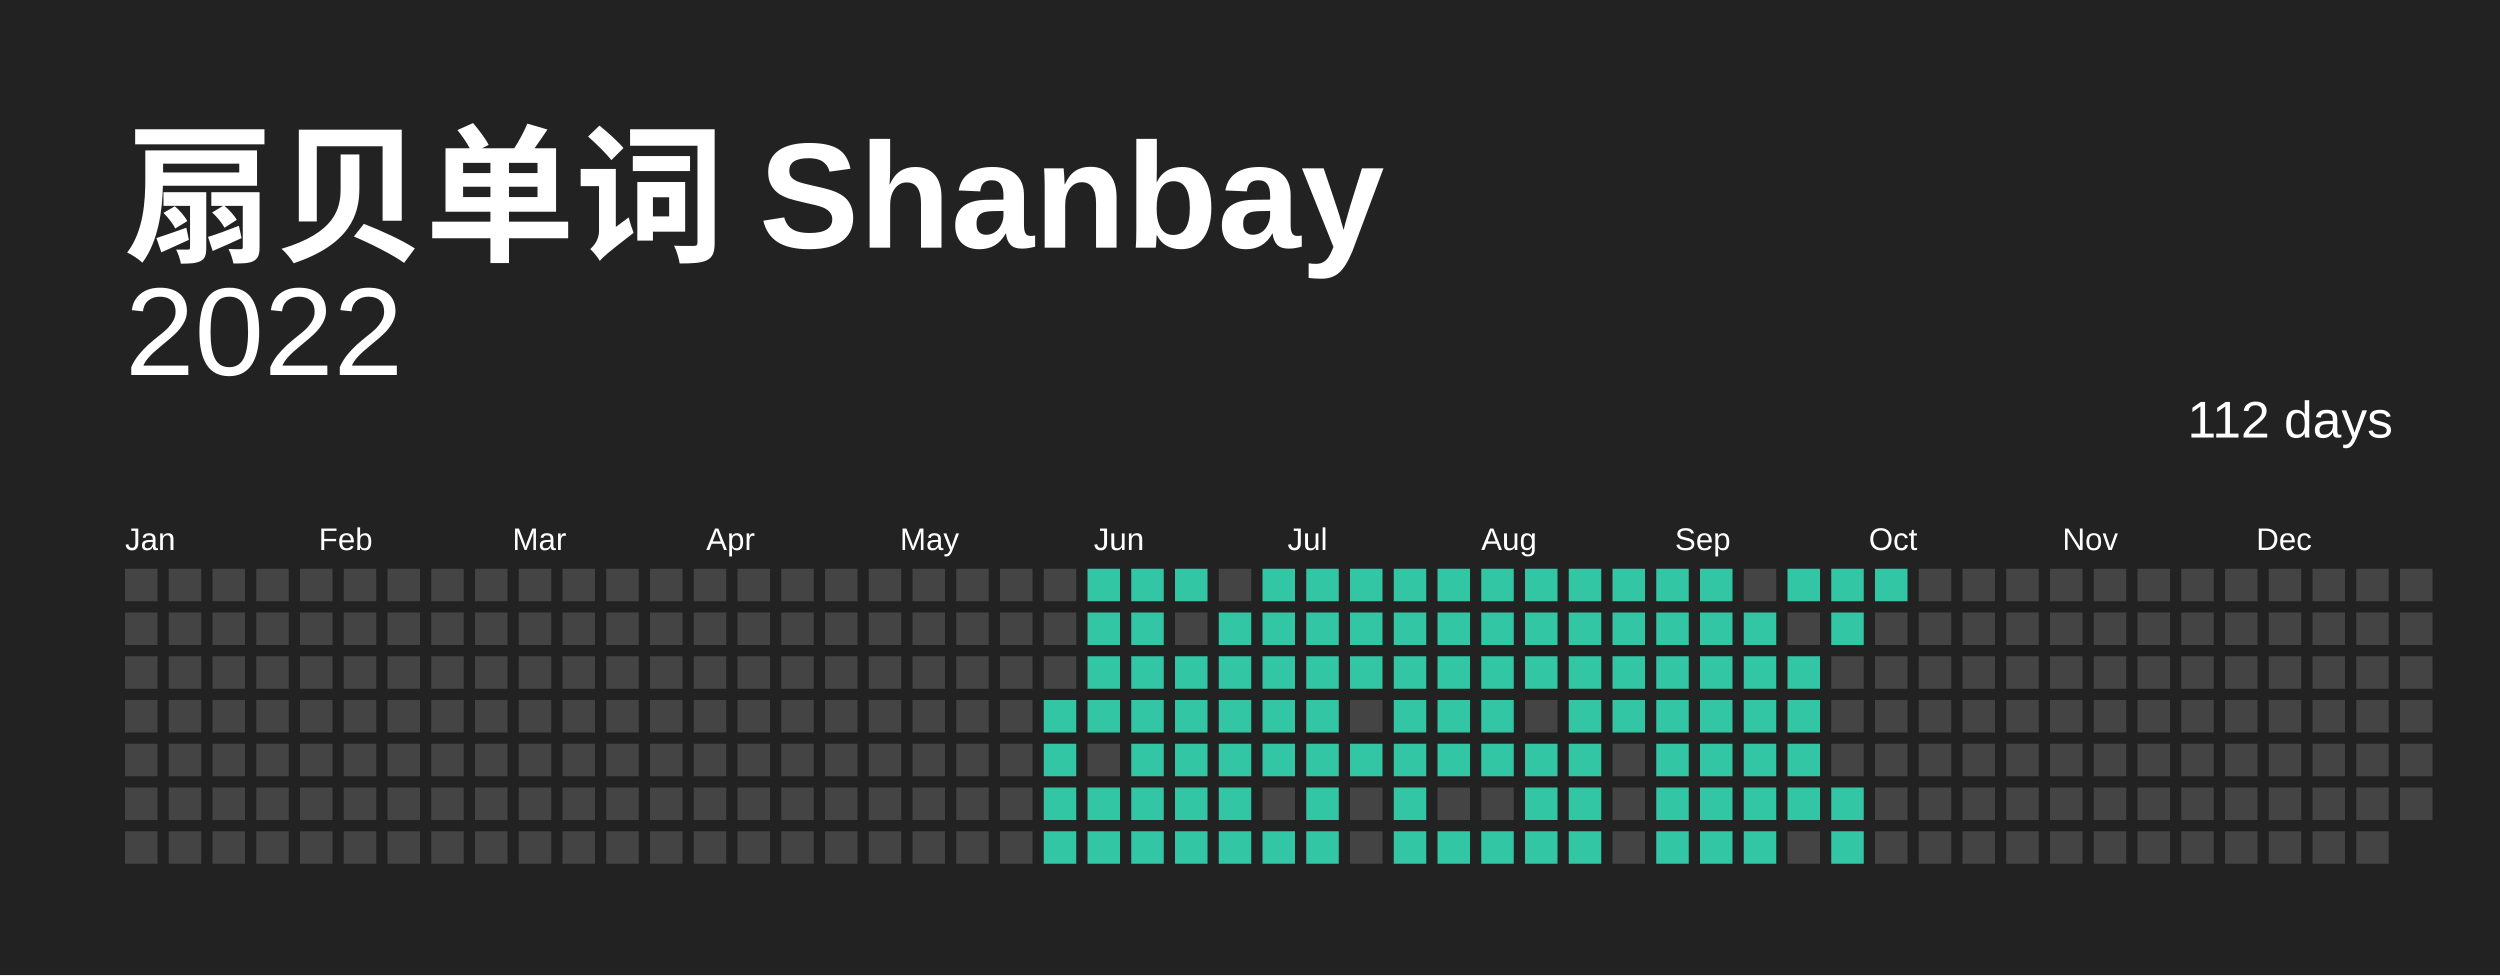
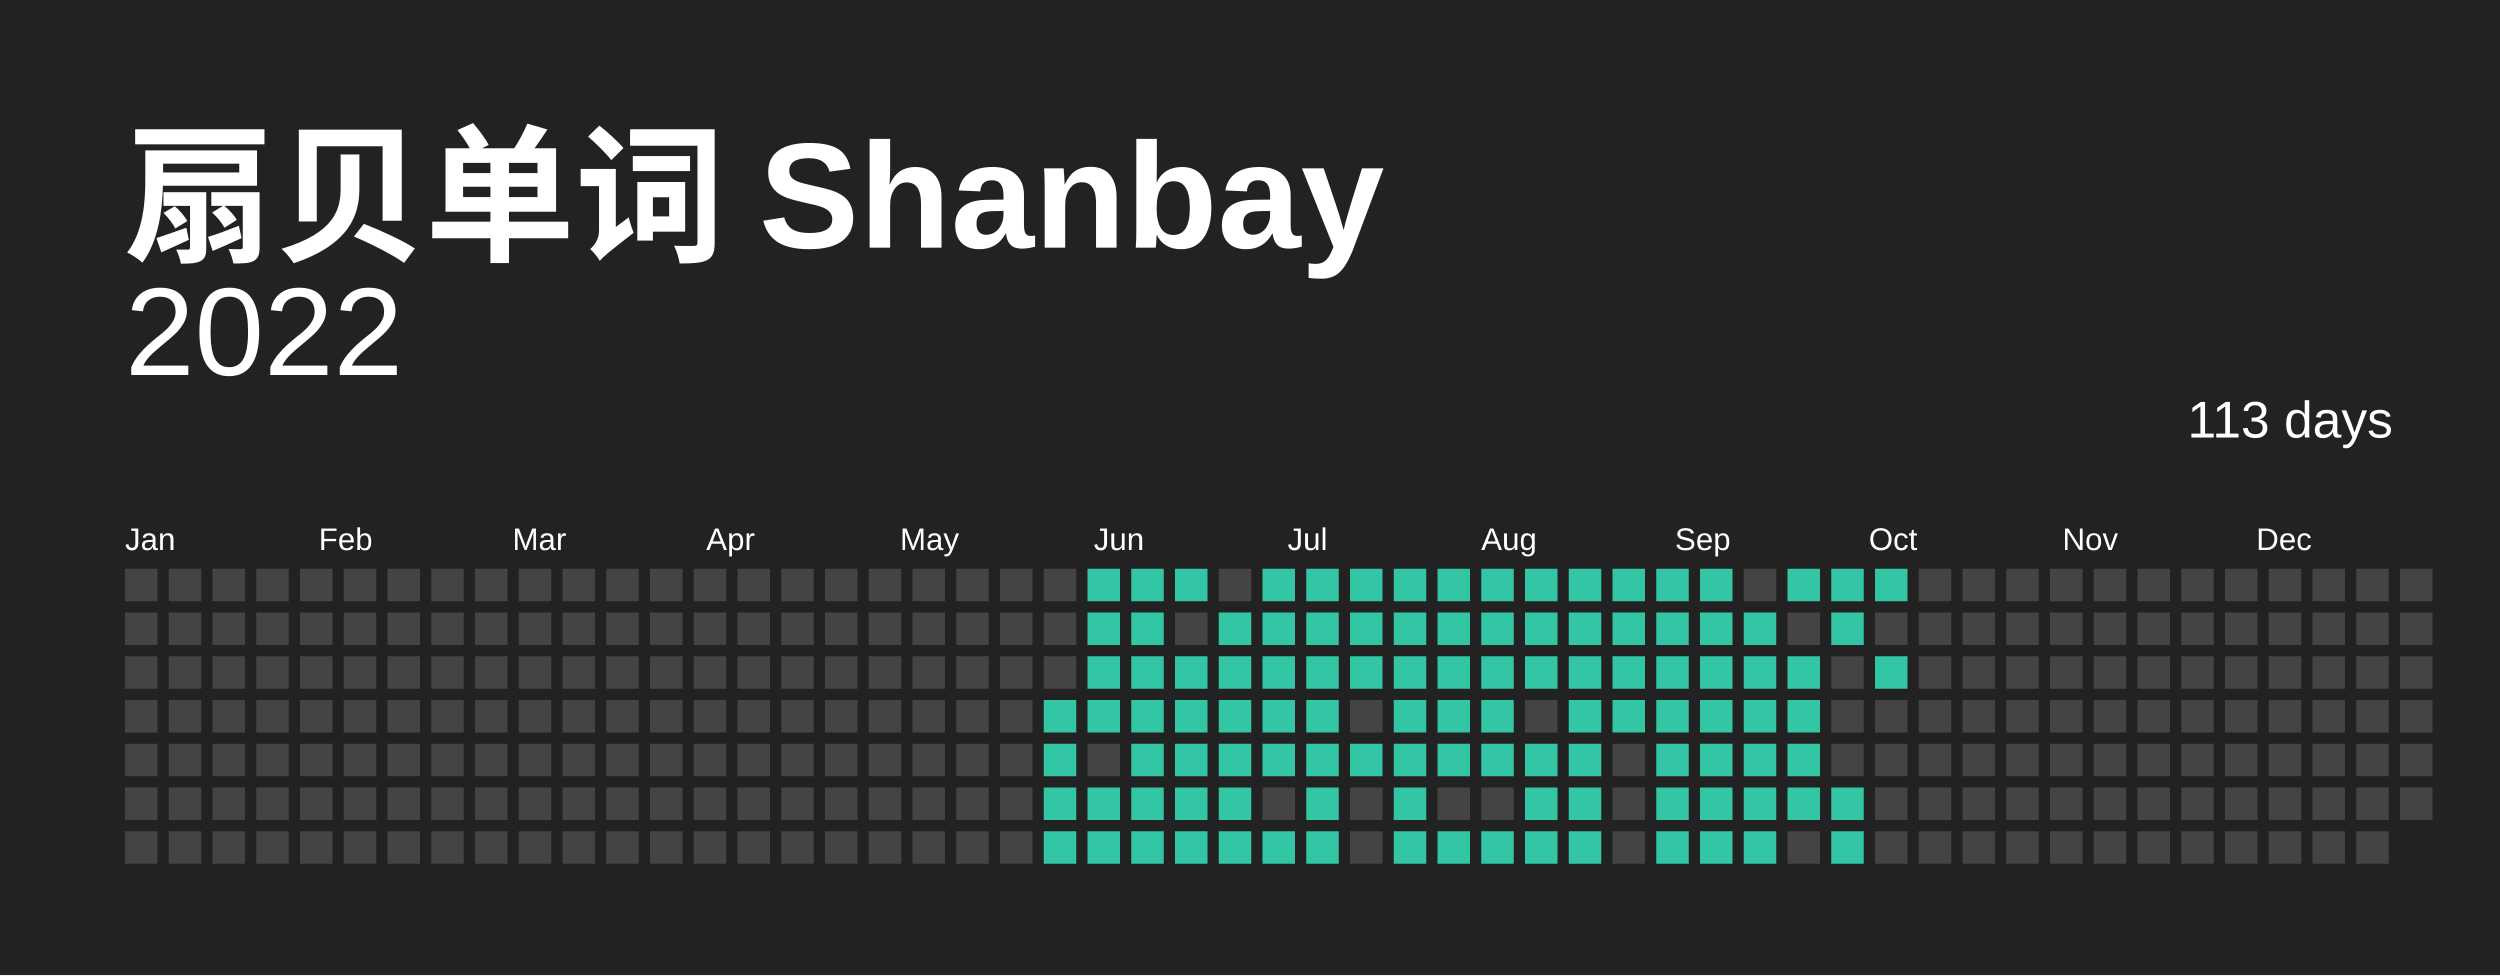
<svg xmlns="http://www.w3.org/2000/svg" baseProfile="full" height="78mm" version="1.1" viewBox="0,0,200,78" width="200mm">
  <defs />
  <rect fill="#222222" height="78" width="200" x="0" y="0" />
  <text fill="#FFFFFF" style="font-size:12px; font-family:Arial; font-weight:bold;" x="10" y="20"> 扇贝单词 Shanbay</text>
  <text alignment-baseline="hanging" fill="#FFFFFF" style="font-size:10.0px; font-family:Arial;" x="10" y="30">2022</text>
-   <text alignment-baseline="hanging" fill="#FFFFFF" style="font-size:4.125px; font-family:Arial;" x="175" y="35">112 days</text>
+   <text alignment-baseline="hanging" fill="#FFFFFF" style="font-size:4.125px; font-family:Arial;" x="175" y="35">113 days</text>
  <text fill="#FFFFFF" style="font-size:2.5px; font-family:Arial" x="10.0" y="44">Jan</text>
  <text fill="#FFFFFF" style="font-size:2.5px; font-family:Arial" x="25.5" y="44">Feb</text>
  <text fill="#FFFFFF" style="font-size:2.5px; font-family:Arial" x="41.0" y="44">Mar</text>
  <text fill="#FFFFFF" style="font-size:2.5px; font-family:Arial" x="56.5" y="44">Apr</text>
  <text fill="#FFFFFF" style="font-size:2.5px; font-family:Arial" x="72.0" y="44">May</text>
  <text fill="#FFFFFF" style="font-size:2.5px; font-family:Arial" x="87.5" y="44">Jun</text>
  <text fill="#FFFFFF" style="font-size:2.5px; font-family:Arial" x="103.0" y="44">Jul</text>
  <text fill="#FFFFFF" style="font-size:2.5px; font-family:Arial" x="118.5" y="44">Aug</text>
  <text fill="#FFFFFF" style="font-size:2.5px; font-family:Arial" x="134.0" y="44">Sep</text>
  <text fill="#FFFFFF" style="font-size:2.5px; font-family:Arial" x="149.5" y="44">Oct</text>
  <text fill="#FFFFFF" style="font-size:2.5px; font-family:Arial" x="165.0" y="44">Nov</text>
  <text fill="#FFFFFF" style="font-size:2.5px; font-family:Arial" x="180.5" y="44">Dec</text>
  <rect fill="#444444" height="2.6" width="2.6" x="10.0" y="45.5" />
  <rect fill="#444444" height="2.6" width="2.6" x="10.0" y="49.0" />
  <rect fill="#444444" height="2.6" width="2.6" x="10.0" y="52.5" />
  <rect fill="#444444" height="2.6" width="2.6" x="10.0" y="56.0" />
  <rect fill="#444444" height="2.6" width="2.6" x="10.0" y="59.5" />
  <rect fill="#444444" height="2.6" width="2.6" x="10.0" y="63.0" />
  <rect fill="#444444" height="2.6" width="2.6" x="10.0" y="66.5" />
  <rect fill="#444444" height="2.6" width="2.6" x="13.5" y="45.5" />
  <rect fill="#444444" height="2.6" width="2.6" x="13.5" y="49.0" />
  <rect fill="#444444" height="2.6" width="2.6" x="13.5" y="52.5" />
  <rect fill="#444444" height="2.6" width="2.6" x="13.5" y="56.0" />
  <rect fill="#444444" height="2.6" width="2.6" x="13.5" y="59.5" />
  <rect fill="#444444" height="2.6" width="2.6" x="13.5" y="63.0" />
  <rect fill="#444444" height="2.6" width="2.6" x="13.5" y="66.5" />
  <rect fill="#444444" height="2.6" width="2.6" x="17.0" y="45.5" />
  <rect fill="#444444" height="2.6" width="2.6" x="17.0" y="49.0" />
  <rect fill="#444444" height="2.6" width="2.6" x="17.0" y="52.5" />
  <rect fill="#444444" height="2.6" width="2.6" x="17.0" y="56.0" />
  <rect fill="#444444" height="2.6" width="2.6" x="17.0" y="59.5" />
  <rect fill="#444444" height="2.6" width="2.6" x="17.0" y="63.0" />
  <rect fill="#444444" height="2.6" width="2.6" x="17.0" y="66.5" />
  <rect fill="#444444" height="2.6" width="2.6" x="20.5" y="45.5" />
  <rect fill="#444444" height="2.6" width="2.6" x="20.5" y="49.0" />
  <rect fill="#444444" height="2.6" width="2.6" x="20.5" y="52.5" />
  <rect fill="#444444" height="2.6" width="2.6" x="20.5" y="56.0" />
  <rect fill="#444444" height="2.6" width="2.6" x="20.5" y="59.5" />
  <rect fill="#444444" height="2.6" width="2.6" x="20.5" y="63.0" />
  <rect fill="#444444" height="2.6" width="2.6" x="20.5" y="66.5" />
  <rect fill="#444444" height="2.6" width="2.6" x="24.0" y="45.5" />
  <rect fill="#444444" height="2.6" width="2.6" x="24.0" y="49.0" />
  <rect fill="#444444" height="2.6" width="2.6" x="24.0" y="52.5" />
  <rect fill="#444444" height="2.6" width="2.6" x="24.0" y="56.0" />
  <rect fill="#444444" height="2.6" width="2.6" x="24.0" y="59.5" />
  <rect fill="#444444" height="2.6" width="2.6" x="24.0" y="63.0" />
  <rect fill="#444444" height="2.6" width="2.6" x="24.0" y="66.5" />
  <rect fill="#444444" height="2.6" width="2.6" x="27.5" y="45.5" />
  <rect fill="#444444" height="2.6" width="2.6" x="27.5" y="49.0" />
  <rect fill="#444444" height="2.6" width="2.6" x="27.5" y="52.5" />
  <rect fill="#444444" height="2.6" width="2.6" x="27.5" y="56.0" />
  <rect fill="#444444" height="2.6" width="2.6" x="27.5" y="59.5" />
  <rect fill="#444444" height="2.6" width="2.6" x="27.5" y="63.0" />
  <rect fill="#444444" height="2.6" width="2.6" x="27.5" y="66.5" />
  <rect fill="#444444" height="2.6" width="2.6" x="31.0" y="45.5" />
  <rect fill="#444444" height="2.6" width="2.6" x="31.0" y="49.0" />
  <rect fill="#444444" height="2.6" width="2.6" x="31.0" y="52.5" />
  <rect fill="#444444" height="2.6" width="2.6" x="31.0" y="56.0" />
  <rect fill="#444444" height="2.6" width="2.6" x="31.0" y="59.5" />
  <rect fill="#444444" height="2.6" width="2.6" x="31.0" y="63.0" />
  <rect fill="#444444" height="2.6" width="2.6" x="31.0" y="66.5" />
  <rect fill="#444444" height="2.6" width="2.6" x="34.5" y="45.5" />
  <rect fill="#444444" height="2.6" width="2.6" x="34.5" y="49.0" />
  <rect fill="#444444" height="2.6" width="2.6" x="34.5" y="52.5" />
  <rect fill="#444444" height="2.6" width="2.6" x="34.5" y="56.0" />
  <rect fill="#444444" height="2.6" width="2.6" x="34.5" y="59.5" />
  <rect fill="#444444" height="2.6" width="2.6" x="34.5" y="63.0" />
  <rect fill="#444444" height="2.6" width="2.6" x="34.5" y="66.5" />
  <rect fill="#444444" height="2.6" width="2.6" x="38.0" y="45.5" />
  <rect fill="#444444" height="2.6" width="2.6" x="38.0" y="49.0" />
  <rect fill="#444444" height="2.6" width="2.6" x="38.0" y="52.5" />
  <rect fill="#444444" height="2.6" width="2.6" x="38.0" y="56.0" />
  <rect fill="#444444" height="2.6" width="2.6" x="38.0" y="59.5" />
  <rect fill="#444444" height="2.6" width="2.6" x="38.0" y="63.0" />
  <rect fill="#444444" height="2.6" width="2.6" x="38.0" y="66.5" />
  <rect fill="#444444" height="2.6" width="2.6" x="41.5" y="45.5" />
  <rect fill="#444444" height="2.6" width="2.6" x="41.5" y="49.0" />
  <rect fill="#444444" height="2.6" width="2.6" x="41.5" y="52.5" />
  <rect fill="#444444" height="2.6" width="2.6" x="41.5" y="56.0" />
  <rect fill="#444444" height="2.6" width="2.6" x="41.5" y="59.5" />
  <rect fill="#444444" height="2.6" width="2.6" x="41.5" y="63.0" />
  <rect fill="#444444" height="2.6" width="2.6" x="41.5" y="66.5" />
  <rect fill="#444444" height="2.6" width="2.6" x="45.0" y="45.5" />
  <rect fill="#444444" height="2.6" width="2.6" x="45.0" y="49.0" />
  <rect fill="#444444" height="2.6" width="2.6" x="45.0" y="52.5" />
  <rect fill="#444444" height="2.6" width="2.6" x="45.0" y="56.0" />
  <rect fill="#444444" height="2.6" width="2.6" x="45.0" y="59.5" />
  <rect fill="#444444" height="2.6" width="2.6" x="45.0" y="63.0" />
  <rect fill="#444444" height="2.6" width="2.6" x="45.0" y="66.5" />
  <rect fill="#444444" height="2.6" width="2.6" x="48.5" y="45.5" />
  <rect fill="#444444" height="2.6" width="2.6" x="48.5" y="49.0" />
  <rect fill="#444444" height="2.6" width="2.6" x="48.5" y="52.5" />
  <rect fill="#444444" height="2.6" width="2.6" x="48.5" y="56.0" />
  <rect fill="#444444" height="2.6" width="2.6" x="48.5" y="59.5" />
  <rect fill="#444444" height="2.6" width="2.6" x="48.5" y="63.0" />
  <rect fill="#444444" height="2.6" width="2.6" x="48.5" y="66.5" />
  <rect fill="#444444" height="2.6" width="2.6" x="52.0" y="45.5" />
  <rect fill="#444444" height="2.6" width="2.6" x="52.0" y="49.0" />
  <rect fill="#444444" height="2.6" width="2.6" x="52.0" y="52.5" />
  <rect fill="#444444" height="2.6" width="2.6" x="52.0" y="56.0" />
  <rect fill="#444444" height="2.6" width="2.6" x="52.0" y="59.5" />
  <rect fill="#444444" height="2.6" width="2.6" x="52.0" y="63.0" />
  <rect fill="#444444" height="2.6" width="2.6" x="52.0" y="66.5" />
  <rect fill="#444444" height="2.6" width="2.6" x="55.5" y="45.5" />
  <rect fill="#444444" height="2.6" width="2.6" x="55.5" y="49.0" />
  <rect fill="#444444" height="2.6" width="2.6" x="55.5" y="52.5" />
  <rect fill="#444444" height="2.6" width="2.6" x="55.5" y="56.0" />
  <rect fill="#444444" height="2.6" width="2.6" x="55.5" y="59.5" />
  <rect fill="#444444" height="2.6" width="2.6" x="55.5" y="63.0" />
  <rect fill="#444444" height="2.6" width="2.6" x="55.5" y="66.5" />
  <rect fill="#444444" height="2.6" width="2.6" x="59.0" y="45.5" />
  <rect fill="#444444" height="2.6" width="2.6" x="59.0" y="49.0" />
  <rect fill="#444444" height="2.6" width="2.6" x="59.0" y="52.5" />
  <rect fill="#444444" height="2.6" width="2.6" x="59.0" y="56.0" />
  <rect fill="#444444" height="2.6" width="2.6" x="59.0" y="59.5" />
  <rect fill="#444444" height="2.6" width="2.6" x="59.0" y="63.0" />
  <rect fill="#444444" height="2.6" width="2.6" x="59.0" y="66.5" />
  <rect fill="#444444" height="2.6" width="2.6" x="62.5" y="45.5" />
  <rect fill="#444444" height="2.6" width="2.6" x="62.5" y="49.0" />
  <rect fill="#444444" height="2.6" width="2.6" x="62.5" y="52.5" />
  <rect fill="#444444" height="2.6" width="2.6" x="62.5" y="56.0" />
  <rect fill="#444444" height="2.6" width="2.6" x="62.5" y="59.5" />
  <rect fill="#444444" height="2.6" width="2.6" x="62.5" y="63.0" />
  <rect fill="#444444" height="2.6" width="2.6" x="62.5" y="66.5" />
  <rect fill="#444444" height="2.6" width="2.6" x="66.0" y="45.5" />
  <rect fill="#444444" height="2.6" width="2.6" x="66.0" y="49.0" />
  <rect fill="#444444" height="2.6" width="2.6" x="66.0" y="52.5" />
  <rect fill="#444444" height="2.6" width="2.6" x="66.0" y="56.0" />
  <rect fill="#444444" height="2.6" width="2.6" x="66.0" y="59.5" />
  <rect fill="#444444" height="2.6" width="2.6" x="66.0" y="63.0" />
  <rect fill="#444444" height="2.6" width="2.6" x="66.0" y="66.5" />
  <rect fill="#444444" height="2.6" width="2.6" x="69.5" y="45.5" />
  <rect fill="#444444" height="2.6" width="2.6" x="69.5" y="49.0" />
  <rect fill="#444444" height="2.6" width="2.6" x="69.5" y="52.5" />
  <rect fill="#444444" height="2.6" width="2.6" x="69.5" y="56.0" />
  <rect fill="#444444" height="2.6" width="2.6" x="69.5" y="59.5" />
  <rect fill="#444444" height="2.6" width="2.6" x="69.5" y="63.0" />
  <rect fill="#444444" height="2.6" width="2.6" x="69.5" y="66.5" />
  <rect fill="#444444" height="2.6" width="2.6" x="73.0" y="45.5" />
  <rect fill="#444444" height="2.6" width="2.6" x="73.0" y="49.0" />
  <rect fill="#444444" height="2.6" width="2.6" x="73.0" y="52.5" />
  <rect fill="#444444" height="2.6" width="2.6" x="73.0" y="56.0" />
  <rect fill="#444444" height="2.6" width="2.6" x="73.0" y="59.5" />
  <rect fill="#444444" height="2.6" width="2.6" x="73.0" y="63.0" />
  <rect fill="#444444" height="2.6" width="2.6" x="73.0" y="66.5" />
  <rect fill="#444444" height="2.6" width="2.6" x="76.5" y="45.5" />
  <rect fill="#444444" height="2.6" width="2.6" x="76.5" y="49.0" />
  <rect fill="#444444" height="2.6" width="2.6" x="76.5" y="52.5" />
  <rect fill="#444444" height="2.6" width="2.6" x="76.5" y="56.0" />
  <rect fill="#444444" height="2.6" width="2.6" x="76.5" y="59.5" />
  <rect fill="#444444" height="2.6" width="2.6" x="76.5" y="63.0" />
  <rect fill="#444444" height="2.6" width="2.6" x="76.5" y="66.5" />
  <rect fill="#444444" height="2.6" width="2.6" x="80.0" y="45.5" />
  <rect fill="#444444" height="2.6" width="2.6" x="80.0" y="49.0" />
  <rect fill="#444444" height="2.6" width="2.6" x="80.0" y="52.5" />
  <rect fill="#444444" height="2.6" width="2.6" x="80.0" y="56.0" />
  <rect fill="#444444" height="2.6" width="2.6" x="80.0" y="59.5" />
  <rect fill="#444444" height="2.6" width="2.6" x="80.0" y="63.0" />
  <rect fill="#444444" height="2.6" width="2.6" x="80.0" y="66.5" />
  <rect fill="#444444" height="2.6" width="2.6" x="83.5" y="45.5" />
  <rect fill="#444444" height="2.6" width="2.6" x="83.5" y="49.0" />
  <rect fill="#444444" height="2.6" width="2.6" x="83.5" y="52.5" />
  <rect fill="#33C6A4" height="2.6" width="2.6" x="83.5" y="56.0" />
  <rect fill="#33C6A4" height="2.6" width="2.6" x="83.5" y="59.5" />
  <rect fill="#33C6A4" height="2.6" width="2.6" x="83.5" y="63.0" />
  <rect fill="#33C6A4" height="2.6" width="2.6" x="83.5" y="66.5" />
  <rect fill="#33C6A4" height="2.6" width="2.6" x="87.0" y="45.5" />
  <rect fill="#33C6A4" height="2.6" width="2.6" x="87.0" y="49.0" />
  <rect fill="#33C6A4" height="2.6" width="2.6" x="87.0" y="52.5" />
  <rect fill="#33C6A4" height="2.6" width="2.6" x="87.0" y="56.0" />
  <rect fill="#444444" height="2.6" width="2.6" x="87.0" y="59.5" />
  <rect fill="#33C6A4" height="2.6" width="2.6" x="87.0" y="63.0" />
  <rect fill="#33C6A4" height="2.6" width="2.6" x="87.0" y="66.5" />
  <rect fill="#33C6A4" height="2.6" width="2.6" x="90.5" y="45.5" />
  <rect fill="#33C6A4" height="2.6" width="2.6" x="90.5" y="49.0" />
  <rect fill="#33C6A4" height="2.6" width="2.6" x="90.5" y="52.5" />
  <rect fill="#33C6A4" height="2.6" width="2.6" x="90.5" y="56.0" />
  <rect fill="#33C6A4" height="2.6" width="2.6" x="90.5" y="59.5" />
  <rect fill="#33C6A4" height="2.6" width="2.6" x="90.5" y="63.0" />
  <rect fill="#33C6A4" height="2.6" width="2.6" x="90.5" y="66.5" />
  <rect fill="#33C6A4" height="2.6" width="2.6" x="94.0" y="45.5" />
  <rect fill="#444444" height="2.6" width="2.6" x="94.0" y="49.0" />
  <rect fill="#33C6A4" height="2.6" width="2.6" x="94.0" y="52.5" />
  <rect fill="#33C6A4" height="2.6" width="2.6" x="94.0" y="56.0" />
  <rect fill="#33C6A4" height="2.6" width="2.6" x="94.0" y="59.5" />
  <rect fill="#33C6A4" height="2.6" width="2.6" x="94.0" y="63.0" />
  <rect fill="#33C6A4" height="2.6" width="2.6" x="94.0" y="66.5" />
  <rect fill="#444444" height="2.6" width="2.6" x="97.5" y="45.5" />
  <rect fill="#33C6A4" height="2.6" width="2.6" x="97.5" y="49.0" />
  <rect fill="#33C6A4" height="2.6" width="2.6" x="97.5" y="52.5" />
  <rect fill="#33C6A4" height="2.6" width="2.6" x="97.5" y="56.0" />
  <rect fill="#33C6A4" height="2.6" width="2.6" x="97.5" y="59.5" />
  <rect fill="#33C6A4" height="2.6" width="2.6" x="97.5" y="63.0" />
  <rect fill="#33C6A4" height="2.6" width="2.6" x="97.5" y="66.5" />
  <rect fill="#33C6A4" height="2.6" width="2.6" x="101.0" y="45.5" />
  <rect fill="#33C6A4" height="2.6" width="2.6" x="101.0" y="49.0" />
  <rect fill="#33C6A4" height="2.6" width="2.6" x="101.0" y="52.5" />
  <rect fill="#33C6A4" height="2.6" width="2.6" x="101.0" y="56.0" />
  <rect fill="#33C6A4" height="2.6" width="2.6" x="101.0" y="59.5" />
  <rect fill="#444444" height="2.6" width="2.6" x="101.0" y="63.0" />
  <rect fill="#33C6A4" height="2.6" width="2.6" x="101.0" y="66.5" />
  <rect fill="#33C6A4" height="2.6" width="2.6" x="104.5" y="45.5" />
  <rect fill="#33C6A4" height="2.6" width="2.6" x="104.5" y="49.0" />
  <rect fill="#33C6A4" height="2.6" width="2.6" x="104.5" y="52.5" />
  <rect fill="#33C6A4" height="2.6" width="2.6" x="104.5" y="56.0" />
  <rect fill="#33C6A4" height="2.6" width="2.6" x="104.5" y="59.5" />
  <rect fill="#33C6A4" height="2.6" width="2.6" x="104.5" y="63.0" />
  <rect fill="#33C6A4" height="2.6" width="2.6" x="104.5" y="66.5" />
  <rect fill="#33C6A4" height="2.6" width="2.6" x="108.0" y="45.5" />
  <rect fill="#33C6A4" height="2.6" width="2.6" x="108.0" y="49.0" />
  <rect fill="#33C6A4" height="2.6" width="2.6" x="108.0" y="52.5" />
  <rect fill="#444444" height="2.6" width="2.6" x="108.0" y="56.0" />
  <rect fill="#33C6A4" height="2.6" width="2.6" x="108.0" y="59.5" />
  <rect fill="#444444" height="2.6" width="2.6" x="108.0" y="63.0" />
  <rect fill="#444444" height="2.6" width="2.6" x="108.0" y="66.5" />
  <rect fill="#33C6A4" height="2.6" width="2.6" x="111.5" y="45.5" />
  <rect fill="#33C6A4" height="2.6" width="2.6" x="111.5" y="49.0" />
  <rect fill="#33C6A4" height="2.6" width="2.6" x="111.5" y="52.5" />
  <rect fill="#33C6A4" height="2.6" width="2.6" x="111.5" y="56.0" />
  <rect fill="#33C6A4" height="2.6" width="2.6" x="111.5" y="59.5" />
  <rect fill="#33C6A4" height="2.6" width="2.6" x="111.5" y="63.0" />
  <rect fill="#33C6A4" height="2.6" width="2.6" x="111.5" y="66.5" />
  <rect fill="#33C6A4" height="2.6" width="2.6" x="115.0" y="45.5" />
  <rect fill="#33C6A4" height="2.6" width="2.6" x="115.0" y="49.0" />
  <rect fill="#33C6A4" height="2.6" width="2.6" x="115.0" y="52.5" />
  <rect fill="#33C6A4" height="2.6" width="2.6" x="115.0" y="56.0" />
  <rect fill="#33C6A4" height="2.6" width="2.6" x="115.0" y="59.5" />
  <rect fill="#444444" height="2.6" width="2.6" x="115.0" y="63.0" />
  <rect fill="#33C6A4" height="2.6" width="2.6" x="115.0" y="66.5" />
  <rect fill="#33C6A4" height="2.6" width="2.6" x="118.5" y="45.5" />
  <rect fill="#33C6A4" height="2.6" width="2.6" x="118.5" y="49.0" />
  <rect fill="#33C6A4" height="2.6" width="2.6" x="118.5" y="52.5" />
  <rect fill="#33C6A4" height="2.6" width="2.6" x="118.5" y="56.0" />
  <rect fill="#33C6A4" height="2.6" width="2.6" x="118.5" y="59.5" />
  <rect fill="#444444" height="2.6" width="2.6" x="118.5" y="63.0" />
  <rect fill="#33C6A4" height="2.6" width="2.6" x="118.5" y="66.5" />
  <rect fill="#33C6A4" height="2.6" width="2.6" x="122.0" y="45.5" />
  <rect fill="#33C6A4" height="2.6" width="2.6" x="122.0" y="49.0" />
  <rect fill="#33C6A4" height="2.6" width="2.6" x="122.0" y="52.5" />
  <rect fill="#444444" height="2.6" width="2.6" x="122.0" y="56.0" />
  <rect fill="#33C6A4" height="2.6" width="2.6" x="122.0" y="59.5" />
  <rect fill="#33C6A4" height="2.6" width="2.6" x="122.0" y="63.0" />
  <rect fill="#33C6A4" height="2.6" width="2.6" x="122.0" y="66.5" />
  <rect fill="#33C6A4" height="2.6" width="2.6" x="125.5" y="45.5" />
  <rect fill="#33C6A4" height="2.6" width="2.6" x="125.5" y="49.0" />
  <rect fill="#33C6A4" height="2.6" width="2.6" x="125.5" y="52.5" />
  <rect fill="#33C6A4" height="2.6" width="2.6" x="125.5" y="56.0" />
  <rect fill="#33C6A4" height="2.6" width="2.6" x="125.5" y="59.5" />
  <rect fill="#33C6A4" height="2.6" width="2.6" x="125.5" y="63.0" />
  <rect fill="#33C6A4" height="2.6" width="2.6" x="125.5" y="66.5" />
  <rect fill="#33C6A4" height="2.6" width="2.6" x="129.0" y="45.5" />
  <rect fill="#33C6A4" height="2.6" width="2.6" x="129.0" y="49.0" />
  <rect fill="#33C6A4" height="2.6" width="2.6" x="129.0" y="52.5" />
  <rect fill="#33C6A4" height="2.6" width="2.6" x="129.0" y="56.0" />
  <rect fill="#444444" height="2.6" width="2.6" x="129.0" y="59.5" />
  <rect fill="#444444" height="2.6" width="2.6" x="129.0" y="63.0" />
  <rect fill="#444444" height="2.6" width="2.6" x="129.0" y="66.5" />
  <rect fill="#33C6A4" height="2.6" width="2.6" x="132.5" y="45.5" />
  <rect fill="#33C6A4" height="2.6" width="2.6" x="132.5" y="49.0" />
  <rect fill="#33C6A4" height="2.6" width="2.6" x="132.5" y="52.5" />
  <rect fill="#33C6A4" height="2.6" width="2.6" x="132.5" y="56.0" />
  <rect fill="#33C6A4" height="2.6" width="2.6" x="132.5" y="59.5" />
  <rect fill="#33C6A4" height="2.6" width="2.6" x="132.5" y="63.0" />
  <rect fill="#33C6A4" height="2.6" width="2.6" x="132.5" y="66.5" />
  <rect fill="#33C6A4" height="2.6" width="2.6" x="136.0" y="45.5" />
  <rect fill="#33C6A4" height="2.6" width="2.6" x="136.0" y="49.0" />
  <rect fill="#33C6A4" height="2.6" width="2.6" x="136.0" y="52.5" />
  <rect fill="#33C6A4" height="2.6" width="2.6" x="136.0" y="56.0" />
  <rect fill="#33C6A4" height="2.6" width="2.6" x="136.0" y="59.5" />
  <rect fill="#33C6A4" height="2.6" width="2.6" x="136.0" y="63.0" />
  <rect fill="#33C6A4" height="2.6" width="2.6" x="136.0" y="66.5" />
  <rect fill="#444444" height="2.6" width="2.6" x="139.5" y="45.5" />
  <rect fill="#33C6A4" height="2.6" width="2.6" x="139.5" y="49.0" />
  <rect fill="#33C6A4" height="2.6" width="2.6" x="139.5" y="52.5" />
  <rect fill="#33C6A4" height="2.6" width="2.6" x="139.5" y="56.0" />
  <rect fill="#33C6A4" height="2.6" width="2.6" x="139.5" y="59.5" />
  <rect fill="#33C6A4" height="2.6" width="2.6" x="139.5" y="63.0" />
  <rect fill="#33C6A4" height="2.6" width="2.6" x="139.5" y="66.5" />
  <rect fill="#33C6A4" height="2.6" width="2.6" x="143.0" y="45.5" />
  <rect fill="#444444" height="2.6" width="2.6" x="143.0" y="49.0" />
  <rect fill="#33C6A4" height="2.6" width="2.6" x="143.0" y="52.5" />
  <rect fill="#33C6A4" height="2.6" width="2.6" x="143.0" y="56.0" />
  <rect fill="#33C6A4" height="2.6" width="2.6" x="143.0" y="59.5" />
  <rect fill="#33C6A4" height="2.6" width="2.6" x="143.0" y="63.0" />
  <rect fill="#444444" height="2.6" width="2.6" x="143.0" y="66.5" />
  <rect fill="#33C6A4" height="2.6" width="2.6" x="146.5" y="45.5" />
  <rect fill="#33C6A4" height="2.6" width="2.6" x="146.5" y="49.0" />
  <rect fill="#444444" height="2.6" width="2.6" x="146.5" y="52.5" />
  <rect fill="#444444" height="2.6" width="2.6" x="146.5" y="56.0" />
  <rect fill="#444444" height="2.6" width="2.6" x="146.5" y="59.5" />
  <rect fill="#33C6A4" height="2.6" width="2.6" x="146.5" y="63.0" />
  <rect fill="#33C6A4" height="2.6" width="2.6" x="146.5" y="66.5" />
  <rect fill="#33C6A4" height="2.6" width="2.6" x="150.0" y="45.5" />
  <rect fill="#444444" height="2.6" width="2.6" x="150.0" y="49.0" />
-   <rect fill="#444444" height="2.6" width="2.6" x="150.0" y="52.5" />
+   <rect fill="#33C6A4" height="2.6" width="2.6" x="150.0" y="52.5" />
  <rect fill="#444444" height="2.6" width="2.6" x="150.0" y="56.0" />
  <rect fill="#444444" height="2.6" width="2.6" x="150.0" y="59.5" />
  <rect fill="#444444" height="2.6" width="2.6" x="150.0" y="63.0" />
  <rect fill="#444444" height="2.6" width="2.6" x="150.0" y="66.5" />
  <rect fill="#444444" height="2.6" width="2.6" x="153.5" y="45.5" />
  <rect fill="#444444" height="2.6" width="2.6" x="153.5" y="49.0" />
  <rect fill="#444444" height="2.6" width="2.6" x="153.5" y="52.5" />
  <rect fill="#444444" height="2.6" width="2.6" x="153.5" y="56.0" />
  <rect fill="#444444" height="2.6" width="2.6" x="153.5" y="59.5" />
  <rect fill="#444444" height="2.6" width="2.6" x="153.5" y="63.0" />
  <rect fill="#444444" height="2.6" width="2.6" x="153.5" y="66.5" />
  <rect fill="#444444" height="2.6" width="2.6" x="157.0" y="45.5" />
  <rect fill="#444444" height="2.6" width="2.6" x="157.0" y="49.0" />
  <rect fill="#444444" height="2.6" width="2.6" x="157.0" y="52.5" />
  <rect fill="#444444" height="2.6" width="2.6" x="157.0" y="56.0" />
  <rect fill="#444444" height="2.6" width="2.6" x="157.0" y="59.5" />
  <rect fill="#444444" height="2.6" width="2.6" x="157.0" y="63.0" />
  <rect fill="#444444" height="2.6" width="2.6" x="157.0" y="66.5" />
  <rect fill="#444444" height="2.6" width="2.6" x="160.5" y="45.5" />
  <rect fill="#444444" height="2.6" width="2.6" x="160.5" y="49.0" />
  <rect fill="#444444" height="2.6" width="2.6" x="160.5" y="52.5" />
  <rect fill="#444444" height="2.6" width="2.6" x="160.5" y="56.0" />
  <rect fill="#444444" height="2.6" width="2.6" x="160.5" y="59.5" />
  <rect fill="#444444" height="2.6" width="2.6" x="160.5" y="63.0" />
  <rect fill="#444444" height="2.6" width="2.6" x="160.5" y="66.5" />
  <rect fill="#444444" height="2.6" width="2.6" x="164.0" y="45.5" />
  <rect fill="#444444" height="2.6" width="2.6" x="164.0" y="49.0" />
  <rect fill="#444444" height="2.6" width="2.6" x="164.0" y="52.5" />
  <rect fill="#444444" height="2.6" width="2.6" x="164.0" y="56.0" />
  <rect fill="#444444" height="2.6" width="2.6" x="164.0" y="59.5" />
  <rect fill="#444444" height="2.6" width="2.6" x="164.0" y="63.0" />
  <rect fill="#444444" height="2.6" width="2.6" x="164.0" y="66.5" />
  <rect fill="#444444" height="2.6" width="2.6" x="167.5" y="45.5" />
  <rect fill="#444444" height="2.6" width="2.6" x="167.5" y="49.0" />
  <rect fill="#444444" height="2.6" width="2.6" x="167.5" y="52.5" />
  <rect fill="#444444" height="2.6" width="2.6" x="167.5" y="56.0" />
  <rect fill="#444444" height="2.6" width="2.6" x="167.5" y="59.5" />
  <rect fill="#444444" height="2.6" width="2.6" x="167.5" y="63.0" />
  <rect fill="#444444" height="2.6" width="2.6" x="167.5" y="66.5" />
  <rect fill="#444444" height="2.6" width="2.6" x="171.0" y="45.5" />
  <rect fill="#444444" height="2.6" width="2.6" x="171.0" y="49.0" />
  <rect fill="#444444" height="2.6" width="2.6" x="171.0" y="52.5" />
  <rect fill="#444444" height="2.6" width="2.6" x="171.0" y="56.0" />
  <rect fill="#444444" height="2.6" width="2.6" x="171.0" y="59.5" />
  <rect fill="#444444" height="2.6" width="2.6" x="171.0" y="63.0" />
  <rect fill="#444444" height="2.6" width="2.6" x="171.0" y="66.5" />
  <rect fill="#444444" height="2.6" width="2.6" x="174.5" y="45.5" />
  <rect fill="#444444" height="2.6" width="2.6" x="174.5" y="49.0" />
  <rect fill="#444444" height="2.6" width="2.6" x="174.5" y="52.5" />
  <rect fill="#444444" height="2.6" width="2.6" x="174.5" y="56.0" />
  <rect fill="#444444" height="2.6" width="2.6" x="174.5" y="59.5" />
  <rect fill="#444444" height="2.6" width="2.6" x="174.5" y="63.0" />
  <rect fill="#444444" height="2.6" width="2.6" x="174.5" y="66.5" />
  <rect fill="#444444" height="2.6" width="2.6" x="178.0" y="45.5" />
  <rect fill="#444444" height="2.6" width="2.6" x="178.0" y="49.0" />
  <rect fill="#444444" height="2.6" width="2.6" x="178.0" y="52.5" />
  <rect fill="#444444" height="2.6" width="2.6" x="178.0" y="56.0" />
  <rect fill="#444444" height="2.6" width="2.6" x="178.0" y="59.5" />
  <rect fill="#444444" height="2.6" width="2.6" x="178.0" y="63.0" />
  <rect fill="#444444" height="2.6" width="2.6" x="178.0" y="66.5" />
  <rect fill="#444444" height="2.6" width="2.6" x="181.5" y="45.5" />
  <rect fill="#444444" height="2.6" width="2.6" x="181.5" y="49.0" />
  <rect fill="#444444" height="2.6" width="2.6" x="181.5" y="52.5" />
  <rect fill="#444444" height="2.6" width="2.6" x="181.5" y="56.0" />
  <rect fill="#444444" height="2.6" width="2.6" x="181.5" y="59.5" />
  <rect fill="#444444" height="2.6" width="2.6" x="181.5" y="63.0" />
  <rect fill="#444444" height="2.6" width="2.6" x="181.5" y="66.5" />
  <rect fill="#444444" height="2.6" width="2.6" x="185.0" y="45.5" />
  <rect fill="#444444" height="2.6" width="2.6" x="185.0" y="49.0" />
  <rect fill="#444444" height="2.6" width="2.6" x="185.0" y="52.5" />
  <rect fill="#444444" height="2.6" width="2.6" x="185.0" y="56.0" />
  <rect fill="#444444" height="2.6" width="2.6" x="185.0" y="59.5" />
  <rect fill="#444444" height="2.6" width="2.6" x="185.0" y="63.0" />
  <rect fill="#444444" height="2.6" width="2.6" x="185.0" y="66.5" />
  <rect fill="#444444" height="2.6" width="2.6" x="188.5" y="45.5" />
  <rect fill="#444444" height="2.6" width="2.6" x="188.5" y="49.0" />
  <rect fill="#444444" height="2.6" width="2.6" x="188.5" y="52.5" />
  <rect fill="#444444" height="2.6" width="2.6" x="188.5" y="56.0" />
  <rect fill="#444444" height="2.6" width="2.6" x="188.5" y="59.5" />
  <rect fill="#444444" height="2.6" width="2.6" x="188.5" y="63.0" />
  <rect fill="#444444" height="2.6" width="2.6" x="188.5" y="66.5" />
  <rect fill="#444444" height="2.6" width="2.6" x="192.0" y="45.5" />
  <rect fill="#444444" height="2.6" width="2.6" x="192.0" y="49.0" />
  <rect fill="#444444" height="2.6" width="2.6" x="192.0" y="52.5" />
  <rect fill="#444444" height="2.6" width="2.6" x="192.0" y="56.0" />
  <rect fill="#444444" height="2.6" width="2.6" x="192.0" y="59.5" />
  <rect fill="#444444" height="2.6" width="2.6" x="192.0" y="63.0" />
</svg>
